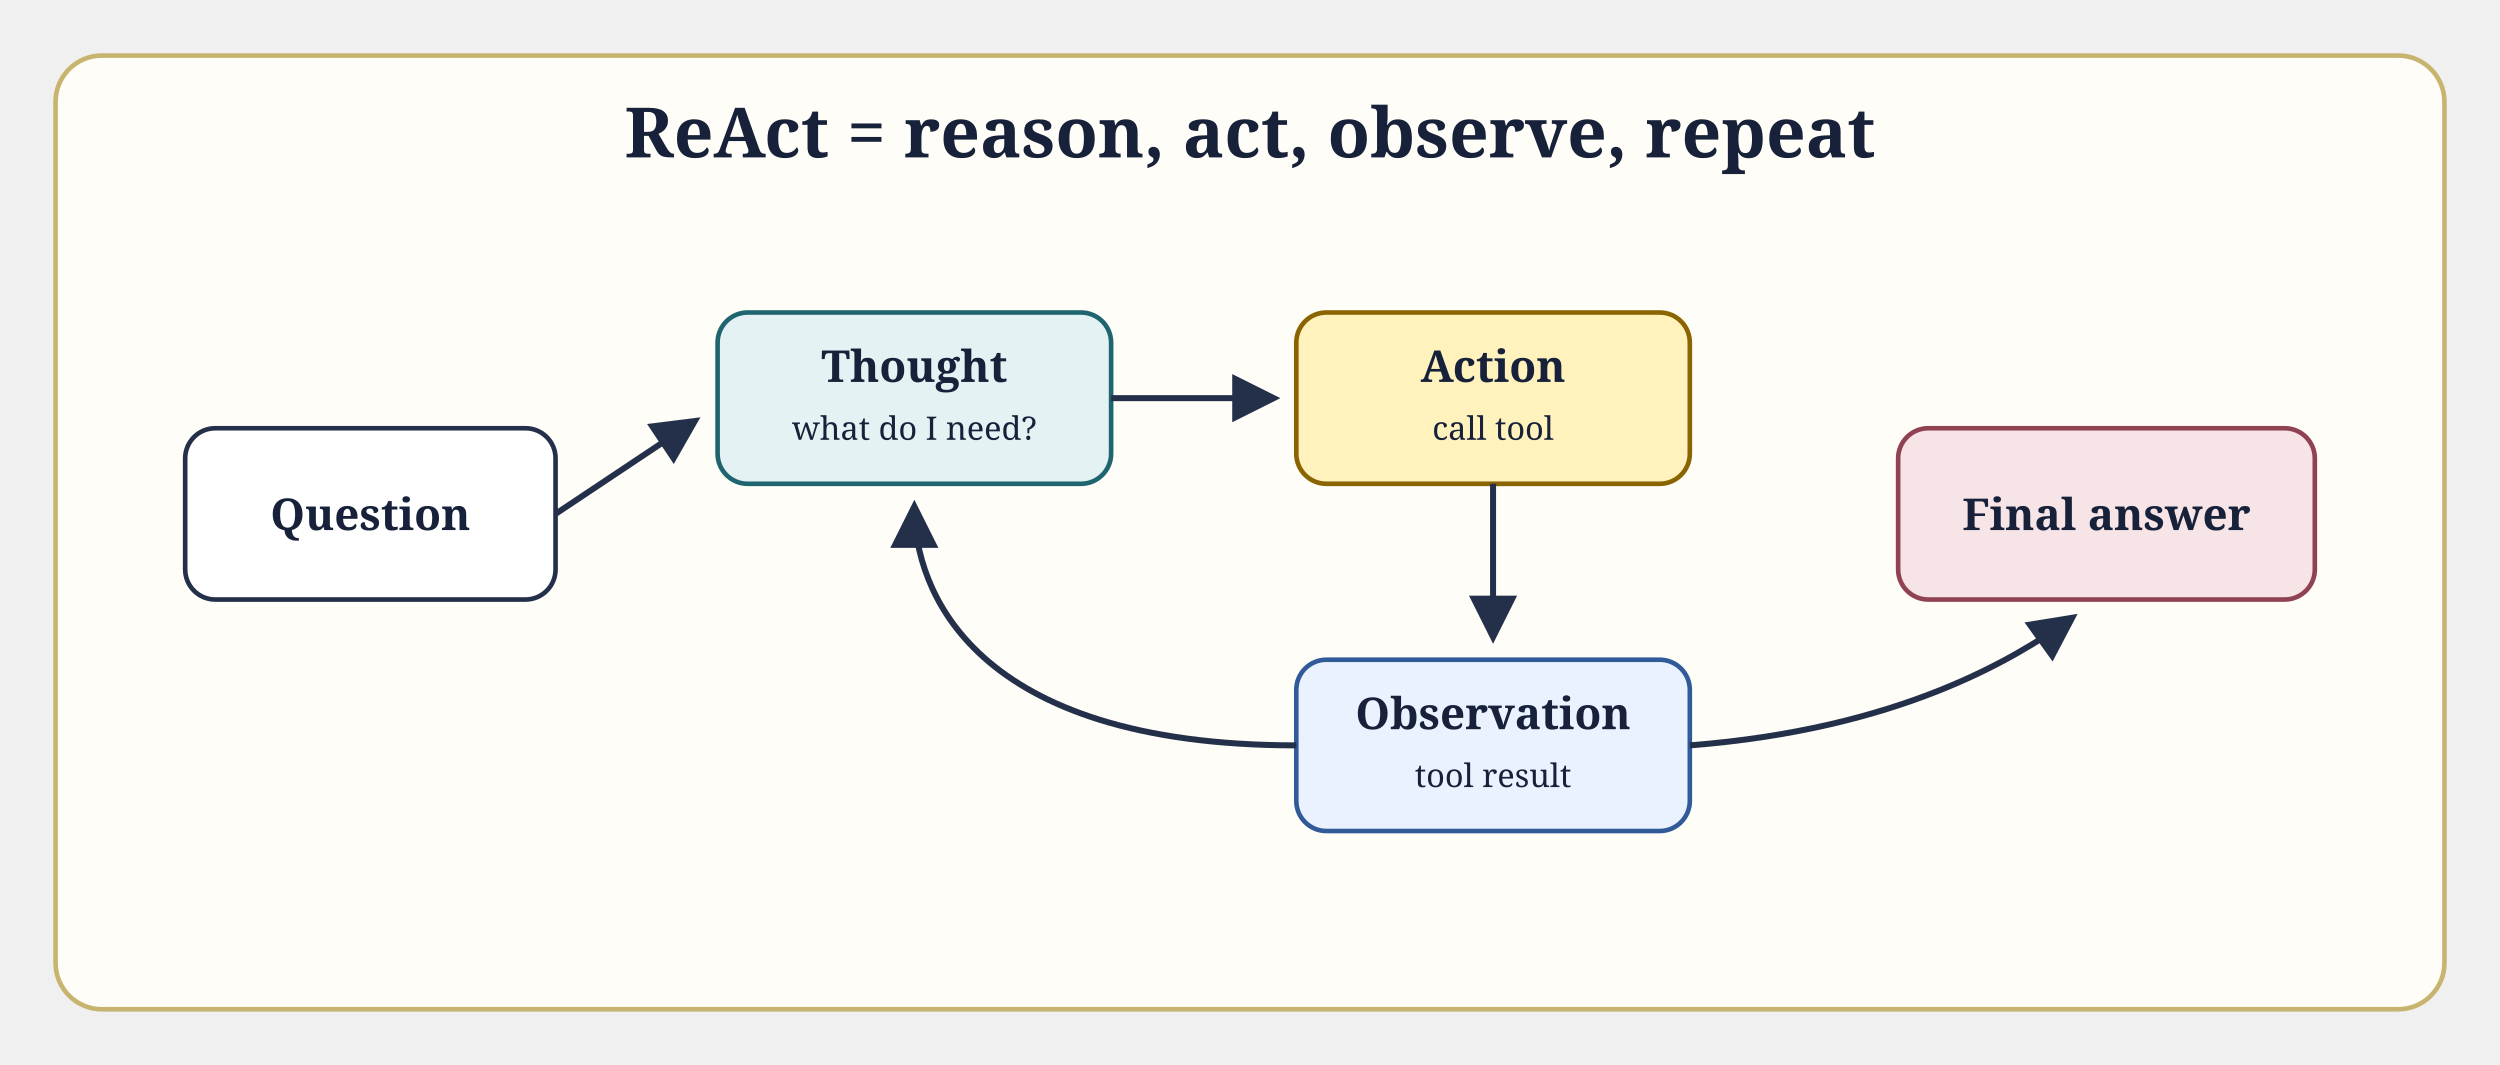
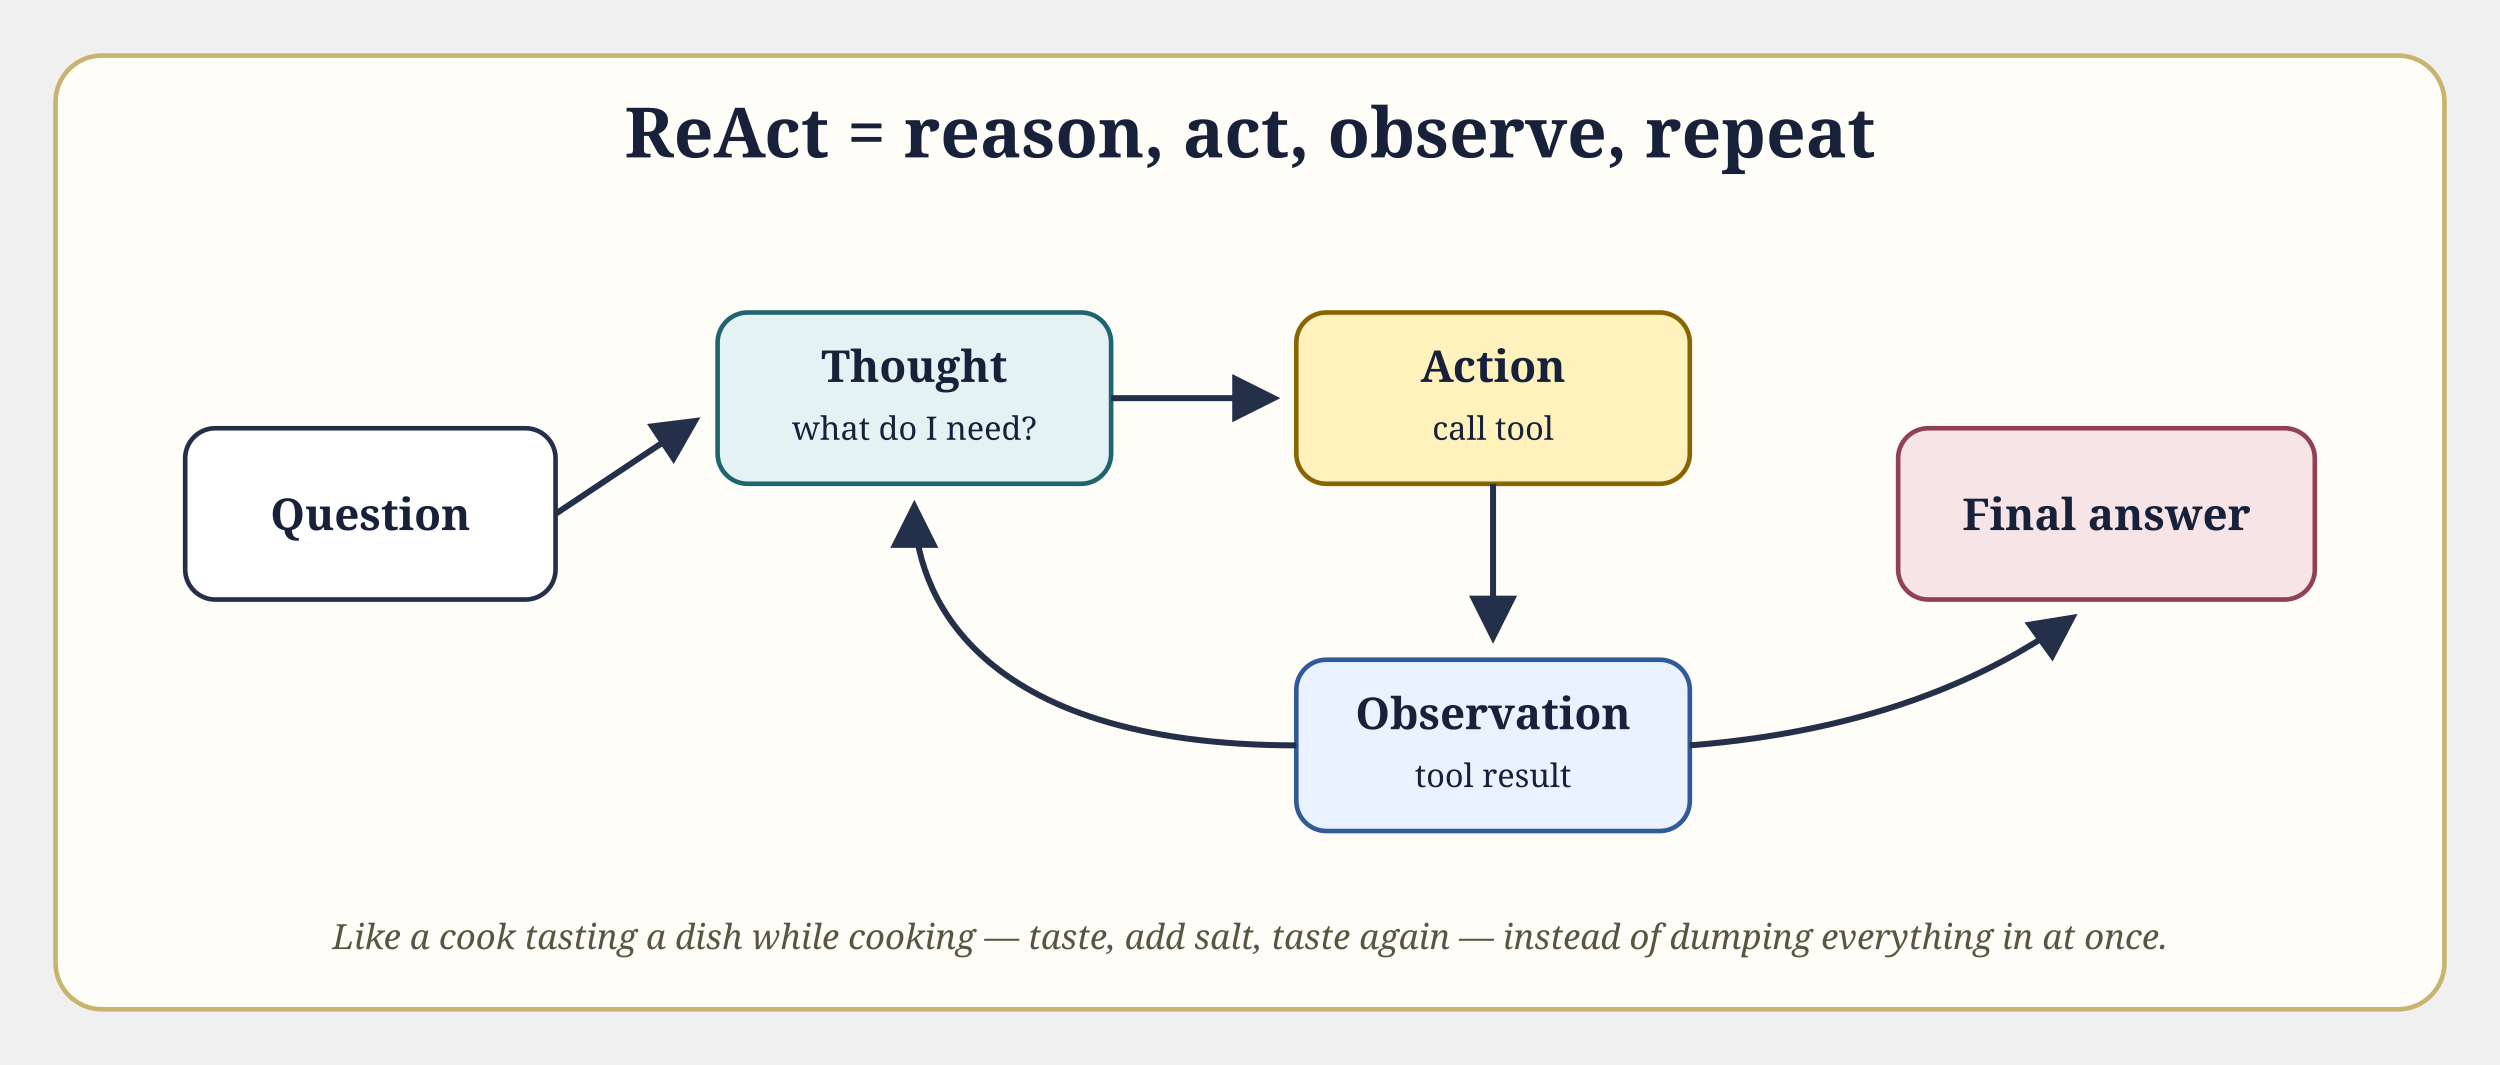
<svg xmlns="http://www.w3.org/2000/svg" viewBox="0 0 1080 460" role="img" aria-labelledby="title desc">
  <defs>
    <marker id="a" viewBox="0 0 10 10" refX="8.5" refY="5" markerWidth="8" markerHeight="8" orient="auto">
      <path d="M0 0L10 5L0 10z" fill="#24304a" />
    </marker>
  </defs>
  <rect x="24" y="24" width="1032" height="412" rx="20" fill="#fffdf7" stroke="#c7b56f" stroke-width="2" />
  <text x="540" y="68" text-anchor="middle" font-family="Georgia,serif" font-size="30" font-weight="700" fill="#17213a">ReAct = reason, act, observe, repeat</text>
  <g font-family="Georgia,serif" fill="#17213a">
    <rect x="80" y="185" width="160" height="74" rx="13" fill="#fff" stroke="#24304a" stroke-width="2" />
    <text x="160" y="229" text-anchor="middle" font-size="19" font-weight="700">Question</text>
    <rect x="310" y="135" width="170" height="74" rx="13" fill="#e4f2f4" stroke="#1f6570" stroke-width="2" />
    <text x="395" y="165" text-anchor="middle" font-size="19" font-weight="700">Thought</text>
    <text x="395" y="190" text-anchor="middle" font-size="14">what do I need?</text>
    <rect x="560" y="135" width="170" height="74" rx="13" fill="#fff2bd" stroke="#8a6400" stroke-width="2" />
    <text x="645" y="165" text-anchor="middle" font-size="19" font-weight="700">Action</text>
    <text x="645" y="190" text-anchor="middle" font-size="14">call tool</text>
    <rect x="560" y="285" width="170" height="74" rx="13" fill="#eaf2ff" stroke="#315a99" stroke-width="2" />
    <text x="645" y="315" text-anchor="middle" font-size="19" font-weight="700">Observation</text>
    <text x="645" y="340" text-anchor="middle" font-size="14">tool result</text>
    <rect x="820" y="185" width="180" height="74" rx="13" fill="#f7e4e7" stroke="#914252" stroke-width="2" />
    <text x="910" y="229" text-anchor="middle" font-size="19" font-weight="700">Final answer</text>
+     <text x="540" y="410" text-anchor="middle" font-size="15" font-style="italic" fill="#5a5540">Like a cook tasting a dish while cooking — taste, add salt, taste again — instead of dumping everything in at once.</text>
  </g>
  <g stroke="#24304a" stroke-width="2.6" fill="none" marker-end="url(#a)">
    <line x1="240" y1="222" x2="300" y2="182" />
    <line x1="480" y1="172" x2="550" y2="172" />
    <line x1="645" y1="209" x2="645" y2="275" />
    <path d="M560 322 C420 322 395 255 395 219" />
    <path d="M730 322 C820 315 870 285 895 267" />
  </g>
</svg>
